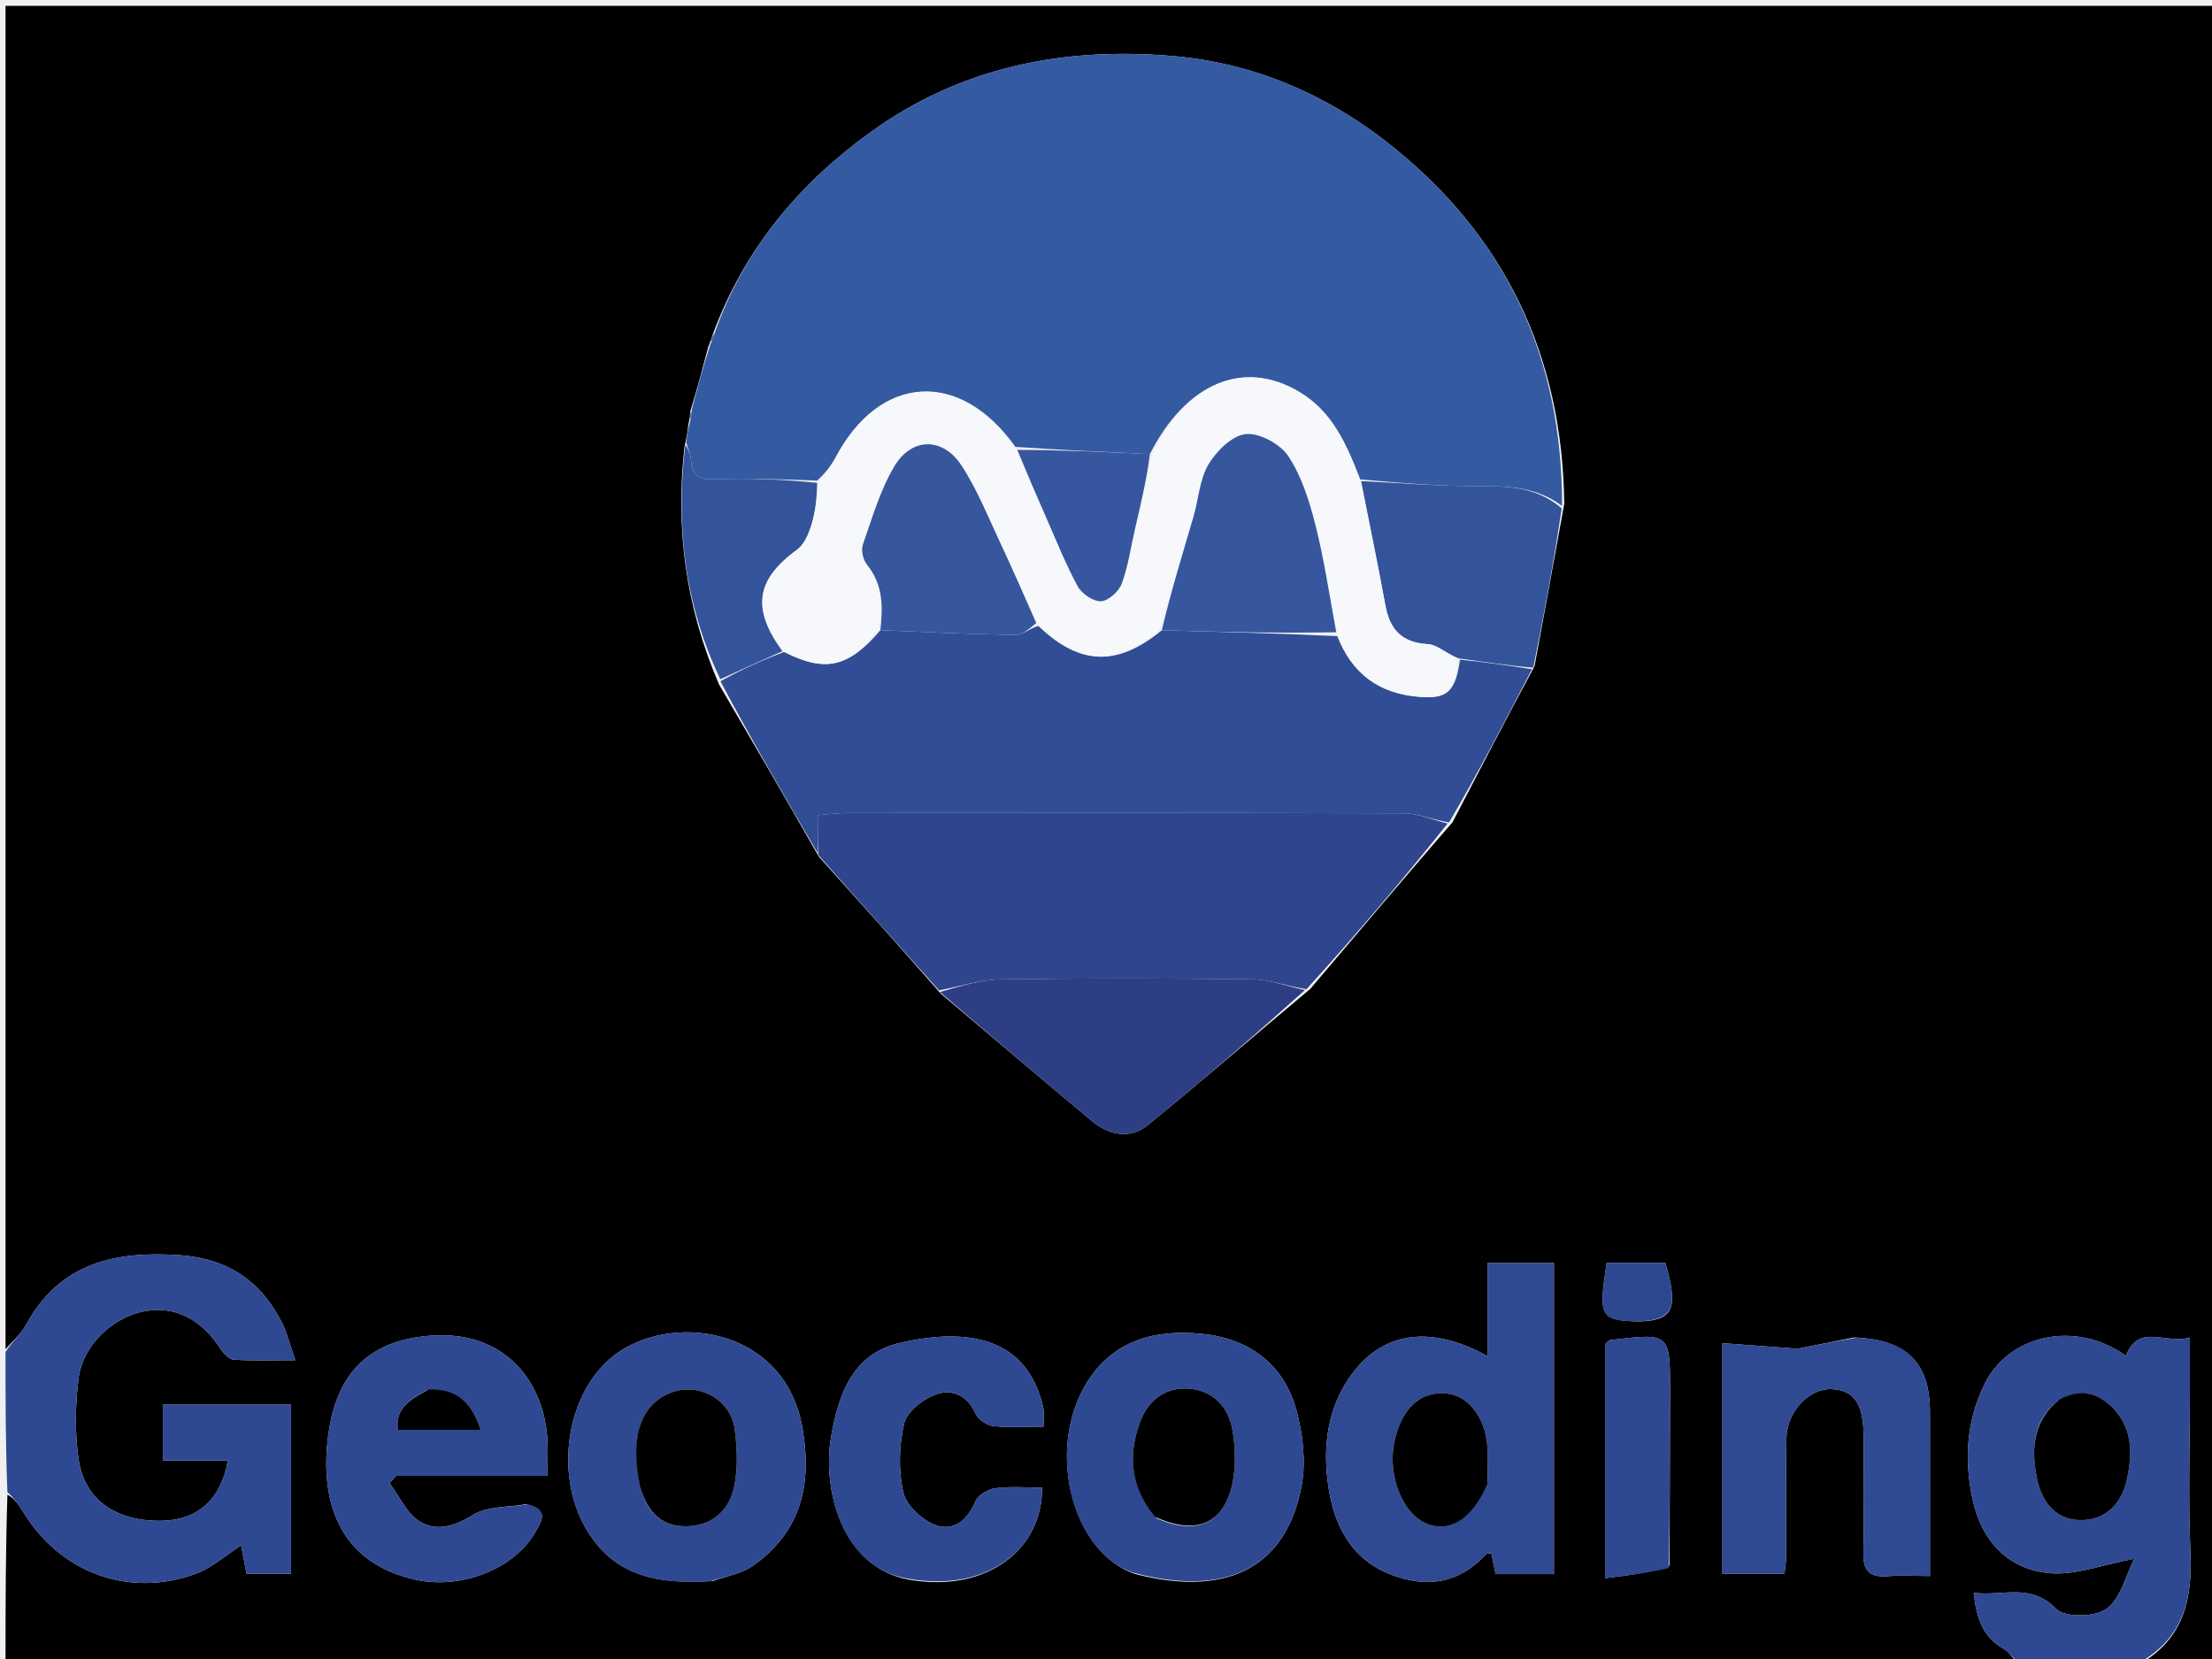
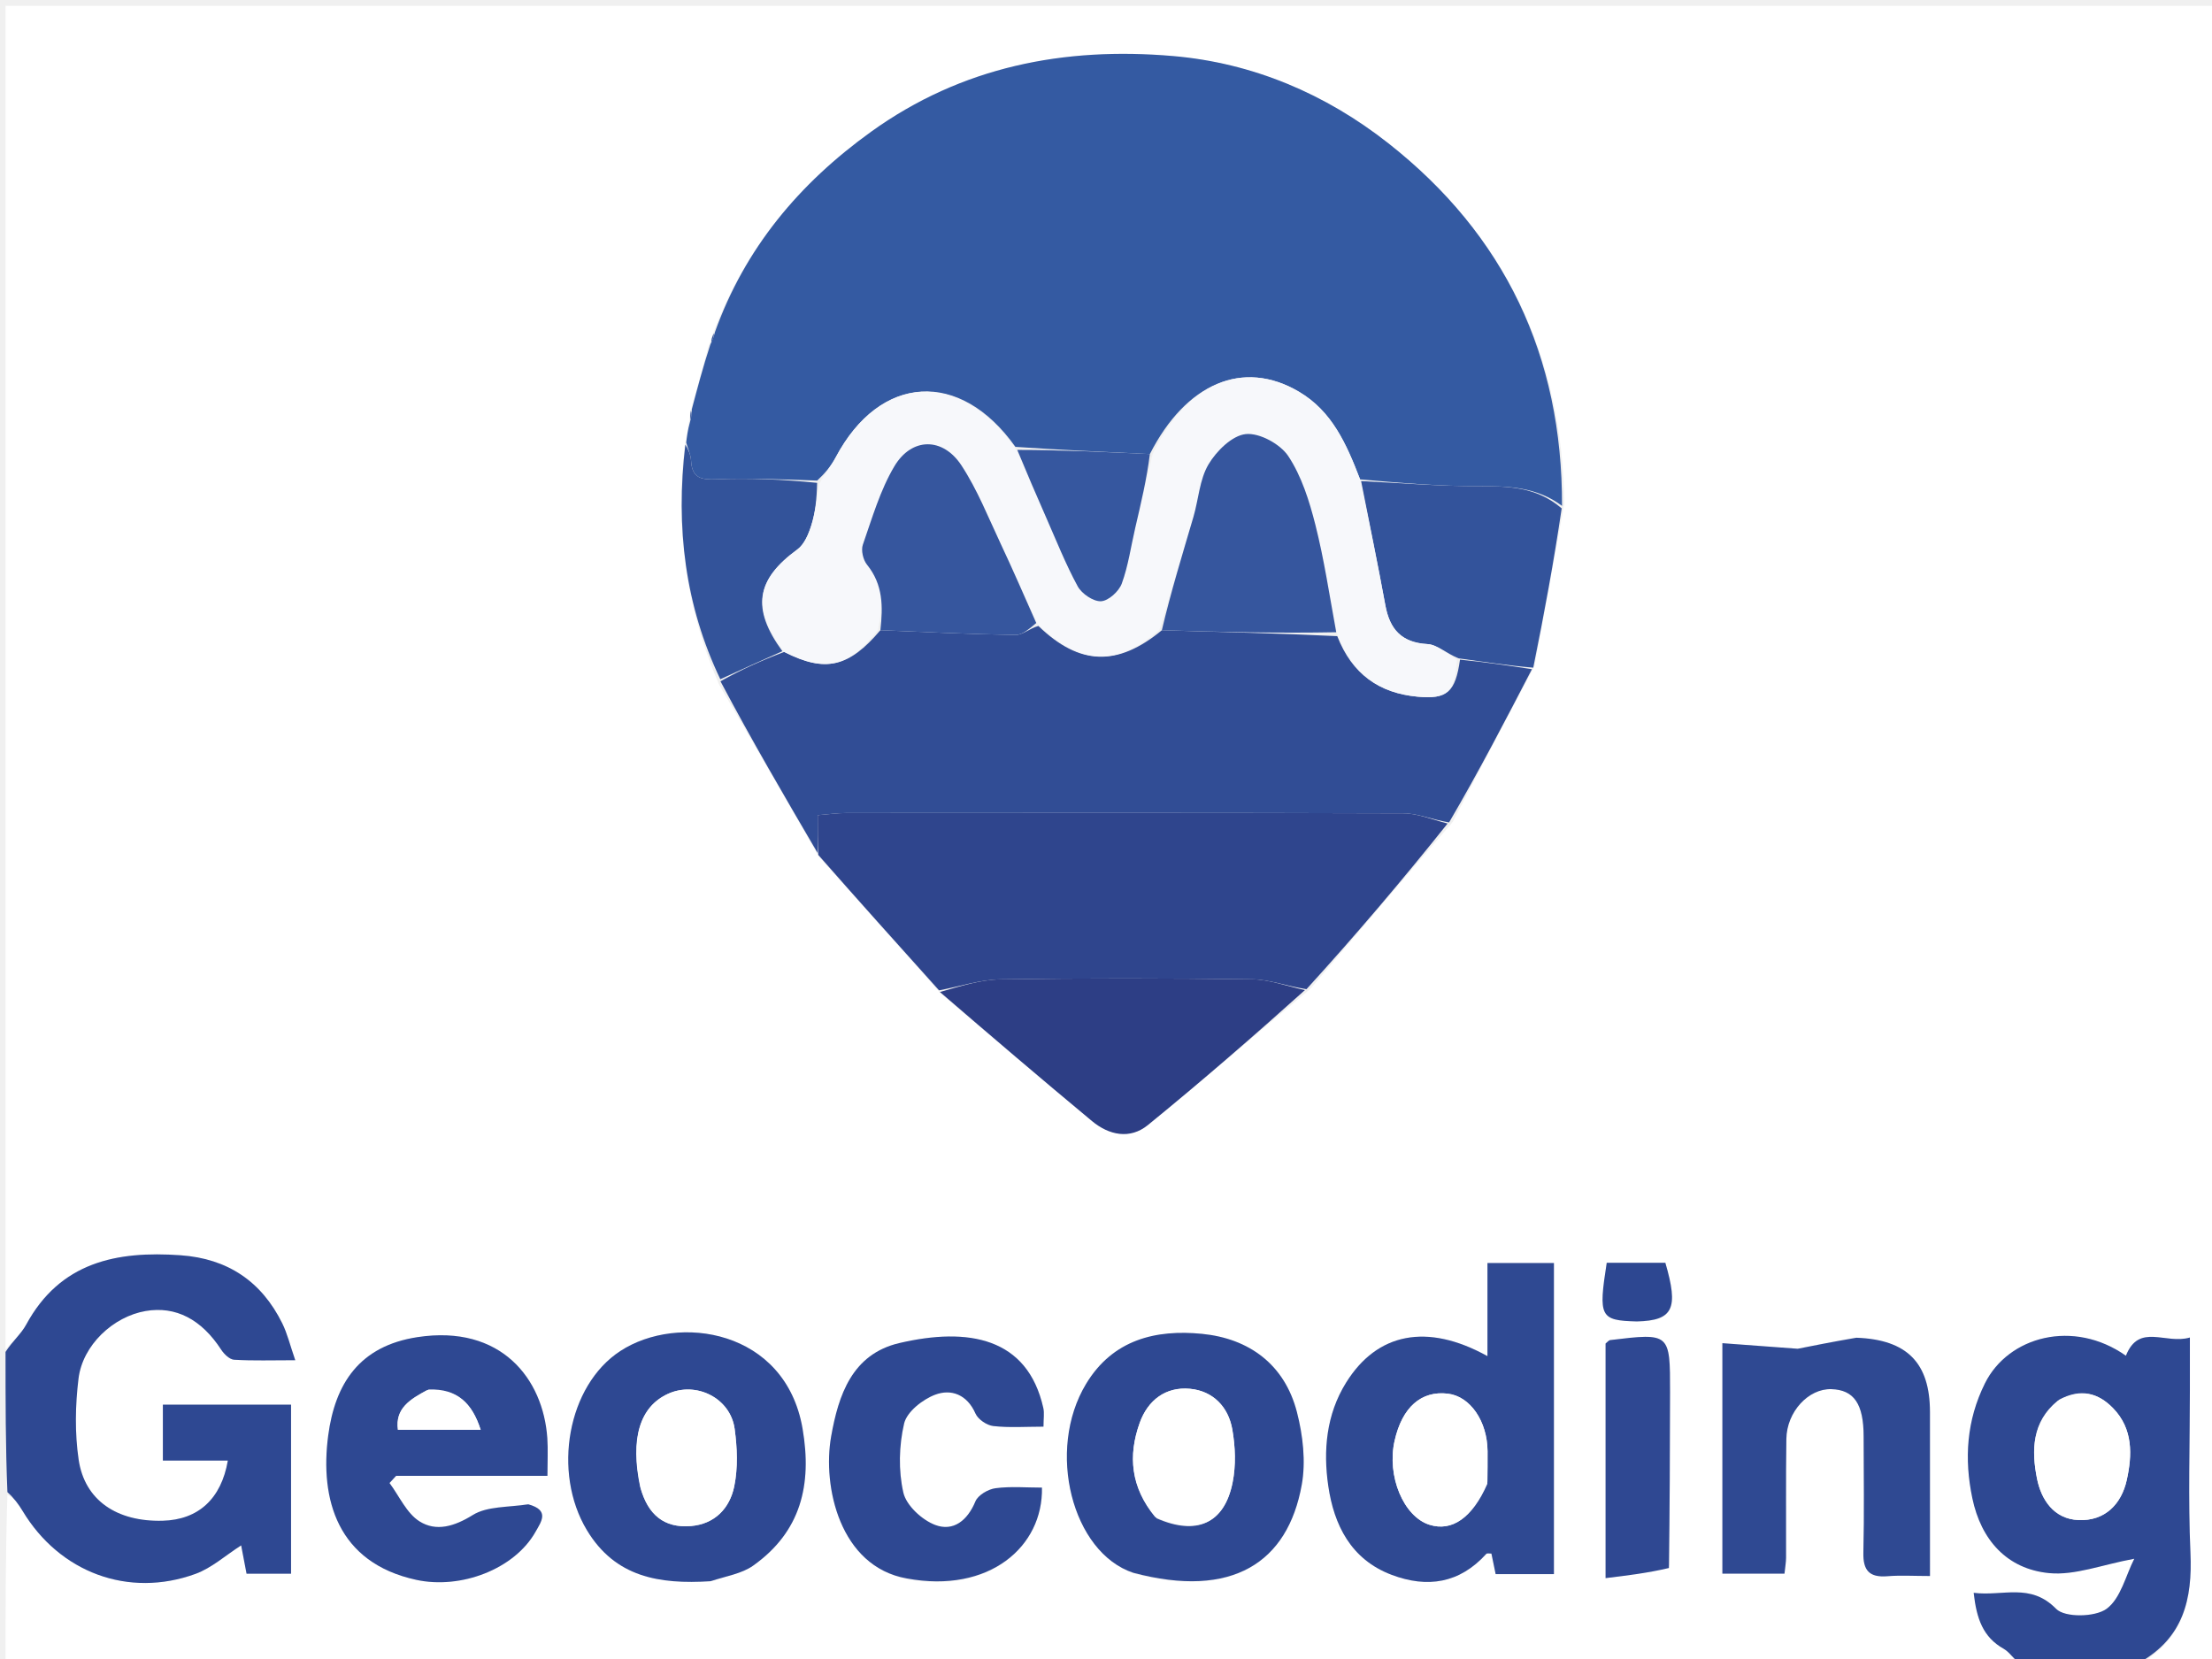
<svg xmlns="http://www.w3.org/2000/svg" version="1.1" id="Layer_1" x="0px" y="0px" width="100%" height="350" viewBox="0 0 400 300" enable-background="new 0 0 400 300" xml:space="preserve">
-   <path fill="#000000" opacity="1" stroke="none" d=" M365,301   C243.667,301 122.333,301 1,301   C1,290.915 1,280.926 1.341,270.296   C2.49,270.85 3.356,272.011 4.098,273.245   C10.772,284.345 23.209,289.026 35.351,284.608   C38.28,283.542 40.77,281.268 43.608,279.457   C44.004,281.534 44.302,283.099 44.583,284.571   C47.534,284.571 50.084,284.571 52.631,284.571   C52.631,274.254 52.631,264.362 52.631,254   C48.472,254 44.678,254 40.884,254   C37.105,254 33.327,254 29.452,254   C29.452,257.668 29.452,260.683 29.452,264.115   C33.648,264.115 37.397,264.115 41.202,264.115   C40.005,271.085 35.819,274.826 29.427,274.997   C21.154,275.219 15.297,271.319 14.218,263.933   C13.519,259.15 13.608,254.125 14.195,249.312   C14.939,243.201 20.504,238.068 26.341,237.071   C31.776,236.143 36.43,238.577 39.989,244.051   C40.513,244.857 41.507,245.833 42.334,245.883   C45.758,246.089 49.202,245.969 53.392,245.969   C52.446,243.239 51.962,241.169 51.046,239.312   C47.298,231.716 41.168,227.596 32.664,226.992   C21.087,226.17 10.877,228.216 4.728,239.545   C3.823,241.213 2.259,242.524 1,244   C1,163.038 1,82.076 1,1.057   C134.233,1.057 267.466,1.057 400.849,1.057   C400.849,101 400.849,201 400.849,301   C396.611,301 392.28,301 387.348,300.65   C394.829,296.175 396.475,289.197 396.103,280.805   C395.669,271.003 396.002,261.168 396.002,251.347   C396.002,248.412 396.002,245.476 396.002,241.865   C391.592,243.172 386.812,239.166 384.431,245.158   C374.953,238.479 363.165,241.648 358.937,250.159   C355.61,256.856 355.171,263.816 356.661,270.928   C358.237,278.458 362.908,283.735 370.556,284.47   C375.212,284.917 380.1,282.949 385.945,281.871   C384.405,284.884 383.503,289.054 380.93,290.93   C378.849,292.446 373.386,292.539 371.81,290.928   C367.156,286.17 362.222,288.696 356.904,288.034   C357.426,292.69 358.57,296.037 362.324,298.15   C363.408,298.759 364.118,300.031 365,301  M236.929,178.837   C245.33,168.911 253.732,158.985 262.672,148.671   C267.457,139.45 272.242,130.229 277.497,120.462   C279.246,110.969 280.995,101.476 282.872,91.083   C282.541,64.343 272.073,42.433 251.058,25.907   C239.69,16.966 226.544,11.372 212.1,10.132   C192.474,8.447 173.929,12.019 157.518,23.827   C144.529,33.172 134.698,44.894 128.883,60.475   C128.74,60.987 128.597,61.5 128.085,62.7   C127.089,66.479 126.094,70.258 124.795,74.474   C124.786,74.984 124.777,75.495 124.472,76.774   C124.344,77.86 124.216,78.946 123.777,80.781   C122.148,95.4 123.894,109.525 130.016,123.757   C135.966,133.929 141.917,144.102 148.07,154.907   C155.317,162.967 162.564,171.027 170.131,179.684   C179.236,187.373 188.303,195.108 197.468,202.725   C200.561,205.296 204.349,206.07 207.565,203.452   C217.305,195.525 226.788,187.281 236.929,178.837  M281,261.5   C281,250.44 281,239.38 281,228.394   C276.554,228.394 272.989,228.394 268.978,228.394   C268.978,234.178 268.978,239.585 268.978,245.23   C258.061,239.181 249.012,241.01 243.407,250.038   C239.815,255.822 239.267,262.33 240.191,268.692   C241.212,275.726 244.268,281.993 251.647,284.778   C258.143,287.23 263.949,286.313 268.768,280.994   C268.918,280.829 269.378,280.945 269.696,280.942   C269.954,282.195 270.213,283.448 270.461,284.654   C273.937,284.654 277.187,284.654 281,284.654   C281,277.048 281,269.774 281,261.5  M128.913,285.899   C131.365,284.996 134.155,284.569 136.208,283.107   C144.809,276.987 146.876,268.537 145.131,258.353   C142.059,240.42 122.638,237.478 112.169,244.31   C102.614,250.546 99.841,266.253 106.127,276.697   C111.249,285.208 119.193,286.523 128.913,285.899  M95.109,272.011   C91.859,272.594 88.096,272.349 85.49,273.967   C82.144,276.045 78.866,277.003 75.865,275.115   C73.527,273.645 72.209,270.551 70.438,268.178   C70.836,267.745 71.233,267.312 71.63,266.879   C80.557,266.879 89.485,266.879 98.993,266.879   C98.993,264.291 99.116,262.169 98.972,260.065   C98.241,249.333 90.608,239.492 75.503,241.794   C64.984,243.397 60.591,250.208 59.349,259.589   C57.823,271.12 61.011,282.577 75.25,285.682   C83.356,287.449 93.069,283.735 96.86,276.967   C97.86,275.182 99.464,273.101 95.109,272.011  M205.252,284.627   C222.859,289.163 232.879,282.556 235.401,268.481   C236.156,264.271 235.608,259.544 234.525,255.346   C232.303,246.737 225.875,242.042 217.368,241.201   C209.033,240.376 201.252,242.216 196.401,250.242   C189.131,262.271 193.879,280.754 205.252,284.627  M335.306,241.857   C331.386,242.641 327.465,243.424 325.084,243.899   C319.676,243.498 315.526,243.19 311.461,242.888   C311.461,257.522 311.461,271.087 311.461,284.56   C315.491,284.56 319.054,284.56 322.693,284.56   C322.82,283.321 322.973,282.506 322.976,281.69   C323.001,274.527 322.923,267.362 323.031,260.2   C323.106,255.281 327.04,251.072 331.174,251.203   C335.263,251.332 336.999,253.869 337.004,259.75   C337.011,266.747 337.129,273.746 336.957,280.739   C336.877,283.999 338.044,285.291 341.301,285.03   C343.71,284.837 346.148,284.992 349.001,284.992   C349.001,274.585 349.011,264.95 348.998,255.315   C348.985,246.475 344.88,242.238 335.306,241.857  M164.309,285.643   C178.902,288.206 188.65,279.653 188.416,269.008   C185.62,269.008 182.777,268.753 180.016,269.118   C178.685,269.294 176.853,270.368 176.384,271.504   C174.951,274.976 172.371,276.996 169.11,275.759   C166.715,274.851 163.885,272.239 163.354,269.907   C162.446,265.923 162.561,261.416 163.492,257.419   C163.985,255.305 166.825,253.065 169.104,252.207   C172.013,251.112 174.887,252.174 176.4,255.617   C176.864,256.673 178.453,257.748 179.631,257.877   C182.559,258.2 185.547,257.984 188.695,257.984   C188.695,256.526 188.871,255.532 188.668,254.623   C185.809,241.812 175.048,239.97 162.636,242.866   C154.077,244.864 151.621,252.278 150.298,259.746   C148.694,268.806 151.868,283.27 164.309,285.643  M301.911,283.098   C301.941,272.647 301.982,262.196 301.997,251.745   C302.011,241.028 301.999,241.025 291.179,242.329   C290.903,242.362 290.665,242.703 290.339,242.954   C290.339,256.759 290.339,270.609 290.339,285.376   C294.4,284.881 298.039,284.437 301.911,283.098  M296.457,238.958   C302.6,238.791 303.562,236.617 301.147,228.349   C297.592,228.349 294.037,228.349 290.548,228.349   C289.019,238.161 289.328,238.788 296.457,238.958  z" />
-   <path fill="#2E4892" opacity="1" stroke="none" d=" M1,244.469   C2.259,242.524 3.823,241.213 4.728,239.545   C10.877,228.216 21.087,226.17 32.664,226.992   C41.168,227.596 47.298,231.716 51.046,239.312   C51.962,241.169 52.446,243.239 53.392,245.969   C49.202,245.969 45.758,246.089 42.334,245.883   C41.507,245.833 40.513,244.857 39.989,244.051   C36.43,238.577 31.776,236.143 26.341,237.071   C20.504,238.068 14.939,243.201 14.195,249.312   C13.608,254.125 13.519,259.15 14.218,263.933   C15.297,271.319 21.154,275.219 29.427,274.997   C35.819,274.826 40.005,271.085 41.202,264.115   C37.397,264.115 33.648,264.115 29.452,264.115   C29.452,260.683 29.452,257.668 29.452,254   C33.327,254 37.105,254 40.884,254   C44.678,254 48.472,254 52.631,254   C52.631,264.362 52.631,274.254 52.631,284.571   C50.084,284.571 47.534,284.571 44.583,284.571   C44.302,283.099 44.004,281.534 43.608,279.457   C40.77,281.268 38.28,283.542 35.351,284.608   C23.209,289.026 10.772,284.345 4.098,273.245   C3.356,272.011 2.49,270.85 1.341,269.828   C1,261.646 1,253.292 1,244.469  z" />
-   <path fill="#2E4892" opacity="1" stroke="none" d=" M365.468,301   C364.118,300.031 363.408,298.759 362.324,298.15   C358.57,296.037 357.426,292.69 356.904,288.034   C362.222,288.696 367.156,286.17 371.81,290.928   C373.386,292.539 378.849,292.446 380.93,290.93   C383.503,289.054 384.405,284.884 385.945,281.871   C380.1,282.949 375.212,284.917 370.556,284.47   C362.908,283.735 358.237,278.458 356.661,270.928   C355.171,263.816 355.61,256.856 358.937,250.159   C363.165,241.648 374.953,238.479 384.431,245.158   C386.812,239.166 391.592,243.172 396.002,241.865   C396.002,245.476 396.002,248.412 396.002,251.347   C396.002,261.168 395.669,271.003 396.103,280.805   C396.475,289.197 394.829,296.175 386.874,300.65   C386.556,301 386.111,301 385.35,300.807   C384.689,300.743 384.344,300.872 384,301   C377.979,301 371.958,301 365.468,301  M372.075,253.338   C367.4,257.1 367.349,262.319 368.357,267.382   C369.108,271.151 371.371,274.674 375.84,274.874   C380.657,275.089 383.626,271.971 384.584,267.639   C385.58,263.137 385.76,258.382 382.097,254.632   C379.421,251.892 376.292,251.007 372.075,253.338  z" />
-   <path fill="#000000" opacity="1" stroke="none" d=" M384.25,301   C384.344,300.872 384.689,300.743 385.017,300.807   C385,301 384.5,301 384.25,301  z" />
-   <path fill="#345AA2" opacity="1" stroke="none" d=" M124.088,80.032   C124.216,78.946 124.344,77.86 124.78,76.273   C125.091,75.193 125.094,74.615 125.098,74.037   C126.094,70.258 127.089,66.479 128.462,62.272   C128.983,61.259 129.127,60.674 129.271,60.089   C134.698,44.894 144.529,33.172 157.518,23.827   C173.929,12.019 192.474,8.447 212.1,10.132   C226.544,11.372 239.69,16.966 251.058,25.907   C272.073,42.433 282.541,64.343 282.467,91.479   C277.829,88.004 272.692,87.91 267.327,87.917   C260.264,87.926 253.199,87.335 245.947,86.683   C243.475,80.256 240.872,74.364 234.902,70.842   C224.793,64.877 214.446,69.298 207.932,82.112   C199.588,81.723 191.739,81.36 183.619,80.808   C173.595,66.681 159.109,67.637 151.118,82.71   C150.303,84.248 149.164,85.614 147.777,86.904   C141.476,86.691 135.564,86.422 129.674,86.667   C126.891,86.783 125.146,86.549 124.969,83.335   C124.908,82.221 124.395,81.133 124.088,80.032  z" />
-   <path fill="#314D95" opacity="1" stroke="none" d=" M147.868,154.274   C141.917,144.102 135.966,133.929 130.283,123.196   C134.193,121.011 137.835,119.385 141.812,117.89   C149.288,121.698 153.554,120.641 159.203,113.958   C167.645,114.31 175.653,114.7 183.665,114.816   C184.931,114.834 186.215,113.614 187.772,113.193   C195.238,120.405 202.14,120.548 210.1,113.967   C220.902,114.297 231.276,114.524 241.816,115.035   C244.491,121.922 249.405,125.332 256.316,125.978   C261.722,126.484 263.185,125.157 264.014,119.287   C268.54,119.719 272.783,120.363 277.026,121.008   C272.242,130.229 267.457,139.45 262.039,148.724   C258.872,148.185 256.34,147.085 253.804,147.077   C220.242,146.962 186.681,146.994 153.119,147.017   C151.384,147.019 149.649,147.273 147.868,147.414   C147.868,150.112 147.868,152.193 147.868,154.274  z" />
-   <path fill="#2F458D" opacity="1" stroke="none" d=" M147.969,154.59   C147.868,152.193 147.868,150.112 147.868,147.414   C149.649,147.273 151.384,147.019 153.119,147.017   C186.681,146.994 220.242,146.962 253.804,147.077   C256.34,147.085 258.872,148.185 261.77,148.918   C253.732,158.985 245.33,168.911 236.252,178.879   C232.527,178.281 229.486,177.126 226.43,177.088   C211.266,176.897 196.097,176.867 180.934,177.096   C177.217,177.152 173.518,178.392 169.811,179.087   C162.564,171.027 155.317,162.967 147.969,154.59  z" />
-   <path fill="#2F4992" opacity="1" stroke="none" d=" M281,262   C281,269.774 281,277.048 281,284.654   C277.187,284.654 273.937,284.654 270.461,284.654   C270.213,283.448 269.954,282.195 269.695,280.936   C269.378,280.945 268.918,280.829 268.768,280.994   C263.949,286.313 258.143,287.23 251.647,284.778   C244.268,281.993 241.212,275.726 240.191,268.692   C239.267,262.33 239.815,255.822 243.407,250.038   C249.012,241.01 258.061,239.181 268.978,245.23   C268.978,239.585 268.978,234.178 268.978,228.394   C272.989,228.394 276.554,228.394 281,228.394   C281,239.38 281,250.44 281,262  M268.979,267.917   C268.986,266.09 269.012,264.263 268.997,262.437   C268.954,256.992 265.865,252.513 261.833,252.021   C257.009,251.433 253.565,254.467 252.193,260.516   C250.744,266.899 253.798,274.257 258.506,275.73   C262.55,276.995 266.247,274.523 268.979,267.917  z" />
-   <path fill="#2E4892" opacity="1" stroke="none" d=" M128.475,285.935   C119.193,286.523 111.249,285.208 106.127,276.697   C99.841,266.253 102.614,250.546 112.169,244.31   C122.638,237.478 142.059,240.42 145.131,258.353   C146.876,268.537 144.809,276.987 136.208,283.107   C134.155,284.569 131.365,284.996 128.475,285.935  M115.896,269.263   C117.171,273.832 120.034,276.36 124.921,275.956   C129.301,275.594 131.964,272.701 132.77,268.793   C133.461,265.45 133.313,261.801 132.845,258.382   C132.08,252.795 125.856,249.72 120.774,252.06   C115.709,254.393 113.917,260.103 115.896,269.263  z" />
-   <path fill="#2E4892" opacity="1" stroke="none" d=" M95.54,272.027   C99.464,273.101 97.86,275.182 96.86,276.967   C93.069,283.735 83.356,287.449 75.25,285.682   C61.011,282.577 57.823,271.12 59.349,259.589   C60.591,250.208 64.984,243.397 75.503,241.794   C90.608,239.492 98.241,249.333 98.972,260.065   C99.116,262.169 98.993,264.291 98.993,266.879   C89.485,266.879 80.557,266.879 71.63,266.879   C71.233,267.312 70.836,267.745 70.438,268.178   C72.209,270.551 73.527,273.645 75.865,275.115   C78.866,277.003 82.144,276.045 85.49,273.967   C88.096,272.349 91.859,272.594 95.54,272.027  M77.158,251.41   C74.235,252.997 71.404,254.648 71.963,258.565   C76.976,258.565 81.816,258.565 86.924,258.565   C85.371,253.725 82.693,251.081 77.158,251.41  z" />
-   <path fill="#2E4892" opacity="1" stroke="none" d=" M204.922,284.405   C193.879,280.754 189.131,262.271 196.401,250.242   C201.252,242.216 209.033,240.376 217.368,241.201   C225.875,242.042 232.303,246.737 234.525,255.346   C235.608,259.544 236.156,264.271 235.401,268.481   C232.879,282.556 222.859,289.163 204.922,284.405  M209.158,274.564   C216.369,277.734 221.398,275.534 222.892,268.086   C223.511,264.999 223.386,261.603 222.839,258.481   C222.128,254.423 219.356,251.521 215.179,251.137   C210.794,250.733 207.57,253.197 206.1,257.288   C203.968,263.221 204.436,268.942 209.158,274.564  z" />
-   <path fill="#2F4992" opacity="1" stroke="none" d=" M335.701,241.907   C344.88,242.238 348.985,246.475 348.998,255.315   C349.011,264.95 349.001,274.585 349.001,284.992   C346.148,284.992 343.71,284.837 341.301,285.03   C338.044,285.291 336.877,283.999 336.957,280.739   C337.129,273.746 337.011,266.747 337.004,259.75   C336.999,253.869 335.263,251.332 331.174,251.203   C327.04,251.072 323.106,255.281 323.031,260.2   C322.923,267.362 323.001,274.527 322.976,281.69   C322.973,282.506 322.82,283.321 322.693,284.56   C319.054,284.56 315.491,284.56 311.461,284.56   C311.461,271.087 311.461,257.522 311.461,242.888   C315.526,243.19 319.676,243.498 325.084,243.899   C327.465,243.424 331.386,242.641 335.701,241.907  z" />
-   <path fill="#2D3E85" opacity="1" stroke="none" d=" M169.971,179.385   C173.518,178.392 177.217,177.152 180.934,177.096   C196.097,176.867 211.266,176.897 226.43,177.088   C229.486,177.126 232.527,178.281 235.973,179.041   C226.788,187.281 217.305,195.525 207.565,203.452   C204.349,206.07 200.561,205.296 197.468,202.725   C188.303,195.108 179.236,187.373 169.971,179.385  z" />
-   <path fill="#2E4892" opacity="1" stroke="none" d=" M163.95,285.426   C151.868,283.27 148.694,268.806 150.298,259.746   C151.621,252.278 154.077,244.864 162.636,242.866   C175.048,239.97 185.809,241.812 188.668,254.623   C188.871,255.532 188.695,256.526 188.695,257.984   C185.547,257.984 182.559,258.2 179.631,257.877   C178.453,257.748 176.864,256.673 176.4,255.617   C174.887,252.174 172.013,251.112 169.104,252.207   C166.825,253.065 163.985,255.305 163.492,257.419   C162.561,261.416 162.446,265.923 163.354,269.907   C163.885,272.239 166.715,274.851 169.11,275.759   C172.371,276.996 174.951,274.976 176.384,271.504   C176.853,270.368 178.685,269.294 180.016,269.118   C182.777,268.753 185.62,269.008 188.416,269.008   C188.65,279.653 178.902,288.206 163.95,285.426  z" />
-   <path fill="#33539B" opacity="1" stroke="none" d=" M277.261,120.735   C272.783,120.363 268.54,119.719 263.742,119.047   C261.509,118.128 259.866,116.567 258.142,116.471   C253.449,116.209 251.315,113.803 250.517,109.462   C249.138,101.96 247.604,94.487 246.135,87.002   C253.199,87.335 260.264,87.926 267.327,87.917   C272.692,87.91 277.829,88.004 282.403,91.929   C280.995,101.476 279.246,110.969 277.261,120.735  z" />
-   <path fill="#33539A" opacity="1" stroke="none" d=" M141.477,117.76   C137.835,119.385 134.193,121.011 130.256,122.826   C123.894,109.525 122.148,95.4 123.932,80.407   C124.395,81.133 124.908,82.221 124.969,83.335   C125.146,86.549 126.891,86.783 129.674,86.667   C135.564,86.422 141.476,86.691 147.761,87.314   C147.691,90.251 147.435,92.683 146.72,94.971   C146.223,96.561 145.448,98.438 144.19,99.356   C136.7,104.82 135.84,110.03 141.477,117.76  z" />
-   <path fill="#2F4892" opacity="1" stroke="none" d=" M301.794,283.546   C298.039,284.437 294.4,284.881 290.339,285.376   C290.339,270.609 290.339,256.759 290.339,242.954   C290.665,242.703 290.903,242.362 291.179,242.329   C301.999,241.025 302.011,241.028 301.997,251.745   C301.982,262.196 301.941,272.647 301.794,283.546  z" />
-   <path fill="#2D4791" opacity="1" stroke="none" d=" M296.001,238.958   C289.328,238.788 289.019,238.161 290.548,228.349   C294.037,228.349 297.592,228.349 301.149,228.352   C303.562,236.617 302.6,238.791 296.001,238.958  z" />
-   <path fill="#33539A" opacity="1" stroke="none" d=" M124.946,74.256   C125.094,74.615 125.091,75.193 124.928,75.888   C124.777,75.495 124.786,74.984 124.946,74.256  z" />
-   <path fill="#33539A" opacity="1" stroke="none" d=" M129.077,60.282   C129.127,60.674 128.983,61.259 128.646,61.928   C128.597,61.5 128.74,60.987 129.077,60.282  z" />
-   <path fill="#000000" opacity="1" stroke="none" d=" M372.387,253.096   C376.292,251.007 379.421,251.892 382.097,254.632   C385.76,258.382 385.58,263.137 384.584,267.639   C383.626,271.971 380.657,275.089 375.84,274.874   C371.371,274.674 369.108,271.151 368.357,267.382   C367.349,262.319 367.4,257.1 372.387,253.096  z" />
-   <path fill="#F7F8FB" opacity="1" stroke="none" d=" M141.812,117.89   C135.84,110.03 136.7,104.82 144.19,99.356   C145.448,98.438 146.223,96.561 146.72,94.971   C147.435,92.683 147.691,90.251 148.159,87.47   C149.164,85.614 150.303,84.248 151.118,82.71   C159.109,67.637 173.595,66.681 183.686,81.166   C185.716,85.614 187.391,89.523 189.107,93.414   C190.973,97.644 192.677,101.966 194.878,106.016   C195.611,107.364 197.703,108.792 199.102,108.723   C200.444,108.657 202.337,106.935 202.853,105.525   C204.032,102.302 204.504,98.823 205.288,95.454   C206.322,91.012 207.38,86.576 208.428,82.138   C214.446,69.298 224.793,64.877 234.902,70.842   C240.872,74.364 243.475,80.256 245.947,86.683   C247.604,94.487 249.138,101.96 250.517,109.462   C251.315,113.803 253.449,116.209 258.142,116.471   C259.866,116.567 261.509,118.128 263.46,119.26   C263.185,125.157 261.722,126.484 256.316,125.978   C249.405,125.332 244.491,121.922 241.796,114.614   C240.389,107.551 239.442,101.124 237.851,94.86   C236.761,90.57 235.366,86.118 232.969,82.491   C231.517,80.295 227.761,78.245 225.279,78.496   C222.815,78.746 219.97,81.557 218.534,83.981   C216.909,86.724 216.741,90.307 215.807,93.486   C213.807,100.292 211.722,107.073 209.672,113.865   C202.14,120.548 195.238,120.405 187.668,112.889   C185.181,107.684 183.145,102.979 180.961,98.343   C178.708,93.558 176.741,88.559 173.864,84.169   C170.492,79.025 164.864,79.055 161.727,84.329   C159.153,88.658 157.713,93.688 156.032,98.498   C155.676,99.516 156.078,101.24 156.783,102.111   C159.712,105.732 159.678,109.713 158.769,113.905   C153.554,120.641 149.288,121.698 141.812,117.89  z" />
-   <path fill="#36579F" opacity="1" stroke="none" d=" M207.932,82.112   C207.38,86.576 206.322,91.012 205.288,95.454   C204.504,98.823 204.032,102.302 202.853,105.525   C202.337,106.935 200.444,108.657 199.102,108.723   C197.703,108.792 195.611,107.364 194.878,106.016   C192.677,101.966 190.973,97.644 189.107,93.414   C187.391,89.523 185.716,85.614 183.957,81.355   C191.739,81.36 199.588,81.723 207.932,82.112  z" />
-   <path fill="#36569E" opacity="1" stroke="none" d=" M210.1,113.967   C211.722,107.073 213.807,100.292 215.807,93.486   C216.741,90.307 216.909,86.724 218.534,83.981   C219.97,81.557 222.815,78.746 225.279,78.496   C227.761,78.245 231.517,80.295 232.969,82.491   C235.366,86.118 236.761,90.57 237.851,94.86   C239.442,101.124 240.389,107.551 241.631,114.33   C231.276,114.524 220.902,114.297 210.1,113.967  z" />
-   <path fill="#36569E" opacity="1" stroke="none" d=" M159.203,113.958   C159.678,109.713 159.712,105.732 156.783,102.111   C156.078,101.24 155.676,99.516 156.032,98.498   C157.713,93.688 159.153,88.658 161.727,84.329   C164.864,79.055 170.492,79.025 173.864,84.169   C176.741,88.559 178.708,93.558 180.961,98.343   C183.145,102.979 185.181,107.684 187.387,112.663   C186.215,113.614 184.931,114.834 183.665,114.816   C175.653,114.7 167.645,114.31 159.203,113.958  z" />
-   <path fill="#000000" opacity="1" stroke="none" d=" M268.953,268.339   C266.247,274.523 262.55,276.995 258.506,275.73   C253.798,274.257 250.744,266.899 252.193,260.516   C253.565,254.467 257.009,251.433 261.833,252.021   C265.865,252.513 268.954,256.992 268.997,262.437   C269.012,264.263 268.986,266.09 268.953,268.339  z" />
-   <path fill="#000000" opacity="1" stroke="none" d=" M115.759,268.871   C113.917,260.103 115.709,254.393 120.774,252.06   C125.856,249.72 132.08,252.795 132.845,258.382   C133.313,261.801 133.461,265.45 132.77,268.793   C131.964,272.701 129.301,275.594 124.921,275.956   C120.034,276.36 117.171,273.832 115.759,268.871  z" />
-   <path fill="#000000" opacity="1" stroke="none" d=" M77.514,251.266   C82.693,251.081 85.371,253.725 86.924,258.565   C81.816,258.565 76.976,258.565 71.963,258.565   C71.404,254.648 74.235,252.997 77.514,251.266  z" />
-   <path fill="#000000" opacity="1" stroke="none" d=" M208.869,274.297   C204.436,268.942 203.968,263.221 206.1,257.288   C207.57,253.197 210.794,250.733 215.179,251.137   C219.356,251.521 222.128,254.423 222.839,258.481   C223.386,261.603 223.511,264.999 222.892,268.086   C221.398,275.534 216.369,277.734 208.869,274.297  z" />
+   <path fill="#ffffff" opacity="1" stroke="none" d=" M365,301  C243.667,301 122.333,301 1,301  C1,290.915 1,280.926 1.341,270.296  C2.49,270.85 3.356,272.011 4.098,273.245  C10.772,284.345 23.209,289.026 35.351,284.608  C38.28,283.542 40.77,281.268 43.608,279.457  C44.004,281.534 44.302,283.099 44.583,284.571  C47.534,284.571 50.084,284.571 52.631,284.571  C52.631,274.254 52.631,264.362 52.631,254  C48.472,254 44.678,254 40.884,254  C37.105,254 33.327,254 29.452,254  C29.452,257.668 29.452,260.683 29.452,264.115  C33.648,264.115 37.397,264.115 41.202,264.115  C40.005,271.085 35.819,274.826 29.427,274.997  C21.154,275.219 15.297,271.319 14.218,263.933  C13.519,259.15 13.608,254.125 14.195,249.312  C14.939,243.201 20.504,238.068 26.341,237.071  C31.776,236.143 36.43,238.577 39.989,244.051  C40.513,244.857 41.507,245.833 42.334,245.883  C45.758,246.089 49.202,245.969 53.392,245.969  C52.446,243.239 51.962,241.169 51.046,239.312  C47.298,231.716 41.168,227.596 32.664,226.992  C21.087,226.17 10.877,228.216 4.728,239.545  C3.823,241.213 2.259,242.524 1,244  C1,163.038 1,82.076 1,1.057  C134.233,1.057 267.466,1.057 400.849,1.057  C400.849,101 400.849,201 400.849,301  C396.611,301 392.28,301 387.348,300.65  C394.829,296.175 396.475,289.197 396.103,280.805  C395.669,271.003 396.002,261.168 396.002,251.347  C396.002,248.412 396.002,245.476 396.002,241.865  C391.592,243.172 386.812,239.166 384.431,245.158  C374.953,238.479 363.165,241.648 358.937,250.159  C355.61,256.856 355.171,263.816 356.661,270.928  C358.237,278.458 362.908,283.735 370.556,284.47  C375.212,284.917 380.1,282.949 385.945,281.871  C384.405,284.884 383.503,289.054 380.93,290.93  C378.849,292.446 373.386,292.539 371.81,290.928  C367.156,286.17 362.222,288.696 356.904,288.034  C357.426,292.69 358.57,296.037 362.324,298.15  C363.408,298.759 364.118,300.031 365,301 M236.929,178.837  C245.33,168.911 253.732,158.985 262.672,148.671  C267.457,139.45 272.242,130.229 277.497,120.462  C279.246,110.969 280.995,101.476 282.872,91.083  C282.541,64.343 272.073,42.433 251.058,25.907  C239.69,16.966 226.544,11.372 212.1,10.132  C192.474,8.447 173.929,12.019 157.518,23.827  C144.529,33.172 134.698,44.894 128.883,60.475  C128.74,60.987 128.597,61.5 128.085,62.7  C127.089,66.479 126.094,70.258 124.795,74.474  C124.786,74.984 124.777,75.495 124.472,76.774  C124.344,77.86 124.216,78.946 123.777,80.781  C122.148,95.4 123.894,109.525 130.016,123.757  C135.966,133.929 141.917,144.102 148.07,154.907  C155.317,162.967 162.564,171.027 170.131,179.684  C179.236,187.373 188.303,195.108 197.468,202.725  C200.561,205.296 204.349,206.07 207.565,203.452  C217.305,195.525 226.788,187.281 236.929,178.837 M281,261.5  C281,250.44 281,239.38 281,228.394  C276.554,228.394 272.989,228.394 268.978,228.394  C268.978,234.178 268.978,239.585 268.978,245.23  C258.061,239.181 249.012,241.01 243.407,250.038  C239.815,255.822 239.267,262.33 240.191,268.692  C241.212,275.726 244.268,281.993 251.647,284.778  C258.143,287.23 263.949,286.313 268.768,280.994  C268.918,280.829 269.378,280.945 269.696,280.942  C269.954,282.195 270.213,283.448 270.461,284.654  C273.937,284.654 277.187,284.654 281,284.654  C281,277.048 281,269.774 281,261.5 M128.913,285.899  C131.365,284.996 134.155,284.569 136.208,283.107  C144.809,276.987 146.876,268.537 145.131,258.353  C142.059,240.42 122.638,237.478 112.169,244.31  C102.614,250.546 99.841,266.253 106.127,276.697  C111.249,285.208 119.193,286.523 128.913,285.899 M95.109,272.011  C91.859,272.594 88.096,272.349 85.49,273.967  C82.144,276.045 78.866,277.003 75.865,275.115  C73.527,273.645 72.209,270.551 70.438,268.178  C70.836,267.745 71.233,267.312 71.63,266.879  C80.557,266.879 89.485,266.879 98.993,266.879  C98.993,264.291 99.116,262.169 98.972,260.065  C98.241,249.333 90.608,239.492 75.503,241.794  C64.984,243.397 60.591,250.208 59.349,259.589  C57.823,271.12 61.011,282.577 75.25,285.682  C83.356,287.449 93.069,283.735 96.86,276.967  C97.86,275.182 99.464,273.101 95.109,272.011 M205.252,284.627  C222.859,289.163 232.879,282.556 235.401,268.481  C236.156,264.271 235.608,259.544 234.525,255.346  C232.303,246.737 225.875,242.042 217.368,241.201  C209.033,240.376 201.252,242.216 196.401,250.242  C189.131,262.271 193.879,280.754 205.252,284.627 M335.306,241.857  C331.386,242.641 327.465,243.424 325.084,243.899  C319.676,243.498 315.526,243.19 311.461,242.888  C311.461,257.522 311.461,271.087 311.461,284.56  C315.491,284.56 319.054,284.56 322.693,284.56  C322.82,283.321 322.973,282.506 322.976,281.69  C323.001,274.527 322.923,267.362 323.031,260.2  C323.106,255.281 327.04,251.072 331.174,251.203  C335.263,251.332 336.999,253.869 337.004,259.75  C337.011,266.747 337.129,273.746 336.957,280.739  C336.877,283.999 338.044,285.291 341.301,285.03  C343.71,284.837 346.148,284.992 349.001,284.992  C349.001,274.585 349.011,264.95 348.998,255.315  C348.985,246.475 344.88,242.238 335.306,241.857 M164.309,285.643  C178.902,288.206 188.65,279.653 188.416,269.008  C185.62,269.008 182.777,268.753 180.016,269.118  C178.685,269.294 176.853,270.368 176.384,271.504  C174.951,274.976 172.371,276.996 169.11,275.759  C166.715,274.851 163.885,272.239 163.354,269.907  C162.446,265.923 162.561,261.416 163.492,257.419  C163.985,255.305 166.825,253.065 169.104,252.207  C172.013,251.112 174.887,252.174 176.4,255.617  C176.864,256.673 178.453,257.748 179.631,257.877  C182.559,258.2 185.547,257.984 188.695,257.984  C188.695,256.526 188.871,255.532 188.668,254.623  C185.809,241.812 175.048,239.97 162.636,242.866  C154.077,244.864 151.621,252.278 150.298,259.746  C148.694,268.806 151.868,283.27 164.309,285.643 M301.911,283.098  C301.941,272.647 301.982,262.196 301.997,251.745  C302.011,241.028 301.999,241.025 291.179,242.329  C290.903,242.362 290.665,242.703 290.339,242.954  C290.339,256.759 290.339,270.609 290.339,285.376  C294.4,284.881 298.039,284.437 301.911,283.098 M296.457,238.958  C302.6,238.791 303.562,236.617 301.147,228.349  C297.592,228.349 294.037,228.349 290.548,228.349  C289.019,238.161 289.328,238.788 296.457,238.958 z" />
+   <path fill="#2E4892" opacity="1" stroke="none" d=" M1,244.469  C2.259,242.524 3.823,241.213 4.728,239.545  C10.877,228.216 21.087,226.17 32.664,226.992  C41.168,227.596 47.298,231.716 51.046,239.312  C51.962,241.169 52.446,243.239 53.392,245.969  C49.202,245.969 45.758,246.089 42.334,245.883  C41.507,245.833 40.513,244.857 39.989,244.051  C36.43,238.577 31.776,236.143 26.341,237.071  C20.504,238.068 14.939,243.201 14.195,249.312  C13.608,254.125 13.519,259.15 14.218,263.933  C15.297,271.319 21.154,275.219 29.427,274.997  C35.819,274.826 40.005,271.085 41.202,264.115  C37.397,264.115 33.648,264.115 29.452,264.115  C29.452,260.683 29.452,257.668 29.452,254  C33.327,254 37.105,254 40.884,254  C44.678,254 48.472,254 52.631,254  C52.631,264.362 52.631,274.254 52.631,284.571  C50.084,284.571 47.534,284.571 44.583,284.571  C44.302,283.099 44.004,281.534 43.608,279.457  C40.77,281.268 38.28,283.542 35.351,284.608  C23.209,289.026 10.772,284.345 4.098,273.245  C3.356,272.011 2.49,270.85 1.341,269.828  C1,261.646 1,253.292 1,244.469 z" />
+   <path fill="#2E4892" opacity="1" stroke="none" d=" M365.468,301  C364.118,300.031 363.408,298.759 362.324,298.15  C358.57,296.037 357.426,292.69 356.904,288.034  C362.222,288.696 367.156,286.17 371.81,290.928  C373.386,292.539 378.849,292.446 380.93,290.93  C383.503,289.054 384.405,284.884 385.945,281.871  C380.1,282.949 375.212,284.917 370.556,284.47  C362.908,283.735 358.237,278.458 356.661,270.928  C355.171,263.816 355.61,256.856 358.937,250.159  C363.165,241.648 374.953,238.479 384.431,245.158  C386.812,239.166 391.592,243.172 396.002,241.865  C396.002,245.476 396.002,248.412 396.002,251.347  C396.002,261.168 395.669,271.003 396.103,280.805  C396.475,289.197 394.829,296.175 386.874,300.65  C386.556,301 386.111,301 385.35,300.807  C384.689,300.743 384.344,300.872 384,301  C377.979,301 371.958,301 365.468,301 M372.075,253.338  C367.4,257.1 367.349,262.319 368.357,267.382  C369.108,271.151 371.371,274.674 375.84,274.874  C380.657,275.089 383.626,271.971 384.584,267.639  C385.58,263.137 385.76,258.382 382.097,254.632  C379.421,251.892 376.292,251.007 372.075,253.338 z" />
+   <path fill="#000000" opacity="1" stroke="none" d=" M384.25,301  C384.344,300.872 384.689,300.743 385.017,300.807  C385,301 384.5,301 384.25,301 z" />
+   <path fill="#345AA2" opacity="1" stroke="none" d=" M124.088,80.032  C124.216,78.946 124.344,77.86 124.78,76.273  C125.091,75.193 125.094,74.615 125.098,74.037  C126.094,70.258 127.089,66.479 128.462,62.272  C128.983,61.259 129.127,60.674 129.271,60.089  C134.698,44.894 144.529,33.172 157.518,23.827  C173.929,12.019 192.474,8.447 212.1,10.132  C226.544,11.372 239.69,16.966 251.058,25.907  C272.073,42.433 282.541,64.343 282.467,91.479  C277.829,88.004 272.692,87.91 267.327,87.917  C260.264,87.926 253.199,87.335 245.947,86.683  C243.475,80.256 240.872,74.364 234.902,70.842  C224.793,64.877 214.446,69.298 207.932,82.112  C199.588,81.723 191.739,81.36 183.619,80.808  C173.595,66.681 159.109,67.637 151.118,82.71  C150.303,84.248 149.164,85.614 147.777,86.904  C141.476,86.691 135.564,86.422 129.674,86.667  C126.891,86.783 125.146,86.549 124.969,83.335  C124.908,82.221 124.395,81.133 124.088,80.032 z" />
+   <path fill="#314D95" opacity="1" stroke="none" d=" M147.868,154.274  C141.917,144.102 135.966,133.929 130.283,123.196  C134.193,121.011 137.835,119.385 141.812,117.89  C149.288,121.698 153.554,120.641 159.203,113.958  C167.645,114.31 175.653,114.7 183.665,114.816  C184.931,114.834 186.215,113.614 187.772,113.193  C195.238,120.405 202.14,120.548 210.1,113.967  C220.902,114.297 231.276,114.524 241.816,115.035  C244.491,121.922 249.405,125.332 256.316,125.978  C261.722,126.484 263.185,125.157 264.014,119.287  C268.54,119.719 272.783,120.363 277.026,121.008  C272.242,130.229 267.457,139.45 262.039,148.724  C258.872,148.185 256.34,147.085 253.804,147.077  C220.242,146.962 186.681,146.994 153.119,147.017  C151.384,147.019 149.649,147.273 147.868,147.414  C147.868,150.112 147.868,152.193 147.868,154.274 z" />
+   <path fill="#2F458D" opacity="1" stroke="none" d=" M147.969,154.59  C147.868,152.193 147.868,150.112 147.868,147.414  C149.649,147.273 151.384,147.019 153.119,147.017  C186.681,146.994 220.242,146.962 253.804,147.077  C256.34,147.085 258.872,148.185 261.77,148.918  C253.732,158.985 245.33,168.911 236.252,178.879  C232.527,178.281 229.486,177.126 226.43,177.088  C211.266,176.897 196.097,176.867 180.934,177.096  C177.217,177.152 173.518,178.392 169.811,179.087  C162.564,171.027 155.317,162.967 147.969,154.59 z" />
+   <path fill="#2F4992" opacity="1" stroke="none" d=" M281,262  C281,269.774 281,277.048 281,284.654  C277.187,284.654 273.937,284.654 270.461,284.654  C270.213,283.448 269.954,282.195 269.695,280.936  C269.378,280.945 268.918,280.829 268.768,280.994  C263.949,286.313 258.143,287.23 251.647,284.778  C244.268,281.993 241.212,275.726 240.191,268.692  C239.267,262.33 239.815,255.822 243.407,250.038  C249.012,241.01 258.061,239.181 268.978,245.23  C268.978,239.585 268.978,234.178 268.978,228.394  C272.989,228.394 276.554,228.394 281,228.394  C281,239.38 281,250.44 281,262 M268.979,267.917  C268.986,266.09 269.012,264.263 268.997,262.437  C268.954,256.992 265.865,252.513 261.833,252.021  C257.009,251.433 253.565,254.467 252.193,260.516  C250.744,266.899 253.798,274.257 258.506,275.73  C262.55,276.995 266.247,274.523 268.979,267.917 z" />
+   <path fill="#2E4892" opacity="1" stroke="none" d=" M128.475,285.935  C119.193,286.523 111.249,285.208 106.127,276.697  C99.841,266.253 102.614,250.546 112.169,244.31  C122.638,237.478 142.059,240.42 145.131,258.353  C146.876,268.537 144.809,276.987 136.208,283.107  C134.155,284.569 131.365,284.996 128.475,285.935 M115.896,269.263  C117.171,273.832 120.034,276.36 124.921,275.956  C129.301,275.594 131.964,272.701 132.77,268.793  C133.461,265.45 133.313,261.801 132.845,258.382  C132.08,252.795 125.856,249.72 120.774,252.06  C115.709,254.393 113.917,260.103 115.896,269.263 z" />
+   <path fill="#2E4892" opacity="1" stroke="none" d=" M95.54,272.027  C99.464,273.101 97.86,275.182 96.86,276.967  C93.069,283.735 83.356,287.449 75.25,285.682  C61.011,282.577 57.823,271.12 59.349,259.589  C60.591,250.208 64.984,243.397 75.503,241.794  C90.608,239.492 98.241,249.333 98.972,260.065  C99.116,262.169 98.993,264.291 98.993,266.879  C89.485,266.879 80.557,266.879 71.63,266.879  C71.233,267.312 70.836,267.745 70.438,268.178  C72.209,270.551 73.527,273.645 75.865,275.115  C78.866,277.003 82.144,276.045 85.49,273.967  C88.096,272.349 91.859,272.594 95.54,272.027 M77.158,251.41  C74.235,252.997 71.404,254.648 71.963,258.565  C76.976,258.565 81.816,258.565 86.924,258.565  C85.371,253.725 82.693,251.081 77.158,251.41 z" />
+   <path fill="#2E4892" opacity="1" stroke="none" d=" M204.922,284.405  C193.879,280.754 189.131,262.271 196.401,250.242  C201.252,242.216 209.033,240.376 217.368,241.201  C225.875,242.042 232.303,246.737 234.525,255.346  C235.608,259.544 236.156,264.271 235.401,268.481  C232.879,282.556 222.859,289.163 204.922,284.405 M209.158,274.564  C216.369,277.734 221.398,275.534 222.892,268.086  C223.511,264.999 223.386,261.603 222.839,258.481  C222.128,254.423 219.356,251.521 215.179,251.137  C210.794,250.733 207.57,253.197 206.1,257.288  C203.968,263.221 204.436,268.942 209.158,274.564 z" />
+   <path fill="#2F4992" opacity="1" stroke="none" d=" M335.701,241.907  C344.88,242.238 348.985,246.475 348.998,255.315  C349.011,264.95 349.001,274.585 349.001,284.992  C346.148,284.992 343.71,284.837 341.301,285.03  C338.044,285.291 336.877,283.999 336.957,280.739  C337.129,273.746 337.011,266.747 337.004,259.75  C336.999,253.869 335.263,251.332 331.174,251.203  C327.04,251.072 323.106,255.281 323.031,260.2  C322.923,267.362 323.001,274.527 322.976,281.69  C322.973,282.506 322.82,283.321 322.693,284.56  C319.054,284.56 315.491,284.56 311.461,284.56  C311.461,271.087 311.461,257.522 311.461,242.888  C315.526,243.19 319.676,243.498 325.084,243.899  C327.465,243.424 331.386,242.641 335.701,241.907 z" />
+   <path fill="#2D3E85" opacity="1" stroke="none" d=" M169.971,179.385  C173.518,178.392 177.217,177.152 180.934,177.096  C196.097,176.867 211.266,176.897 226.43,177.088  C229.486,177.126 232.527,178.281 235.973,179.041  C226.788,187.281 217.305,195.525 207.565,203.452  C204.349,206.07 200.561,205.296 197.468,202.725  C188.303,195.108 179.236,187.373 169.971,179.385 z" />
+   <path fill="#2E4892" opacity="1" stroke="none" d=" M163.95,285.426  C151.868,283.27 148.694,268.806 150.298,259.746  C151.621,252.278 154.077,244.864 162.636,242.866  C175.048,239.97 185.809,241.812 188.668,254.623  C188.871,255.532 188.695,256.526 188.695,257.984  C185.547,257.984 182.559,258.2 179.631,257.877  C178.453,257.748 176.864,256.673 176.4,255.617  C174.887,252.174 172.013,251.112 169.104,252.207  C166.825,253.065 163.985,255.305 163.492,257.419  C162.561,261.416 162.446,265.923 163.354,269.907  C163.885,272.239 166.715,274.851 169.11,275.759  C172.371,276.996 174.951,274.976 176.384,271.504  C176.853,270.368 178.685,269.294 180.016,269.118  C182.777,268.753 185.62,269.008 188.416,269.008  C188.65,279.653 178.902,288.206 163.95,285.426 z" />
+   <path fill="#33539B" opacity="1" stroke="none" d=" M277.261,120.735  C272.783,120.363 268.54,119.719 263.742,119.047  C261.509,118.128 259.866,116.567 258.142,116.471  C253.449,116.209 251.315,113.803 250.517,109.462  C249.138,101.96 247.604,94.487 246.135,87.002  C253.199,87.335 260.264,87.926 267.327,87.917  C272.692,87.91 277.829,88.004 282.403,91.929  C280.995,101.476 279.246,110.969 277.261,120.735 z" />
+   <path fill="#33539A" opacity="1" stroke="none" d=" M141.477,117.76  C137.835,119.385 134.193,121.011 130.256,122.826  C123.894,109.525 122.148,95.4 123.932,80.407  C124.395,81.133 124.908,82.221 124.969,83.335  C125.146,86.549 126.891,86.783 129.674,86.667  C135.564,86.422 141.476,86.691 147.761,87.314  C147.691,90.251 147.435,92.683 146.72,94.971  C146.223,96.561 145.448,98.438 144.19,99.356  C136.7,104.82 135.84,110.03 141.477,117.76 z" />
+   <path fill="#2F4892" opacity="1" stroke="none" d=" M301.794,283.546  C298.039,284.437 294.4,284.881 290.339,285.376  C290.339,270.609 290.339,256.759 290.339,242.954  C290.665,242.703 290.903,242.362 291.179,242.329  C301.999,241.025 302.011,241.028 301.997,251.745  C301.982,262.196 301.941,272.647 301.794,283.546 z" />
+   <path fill="#2D4791" opacity="1" stroke="none" d=" M296.001,238.958  C289.328,238.788 289.019,238.161 290.548,228.349  C294.037,228.349 297.592,228.349 301.149,228.352  C303.562,236.617 302.6,238.791 296.001,238.958 z" />
+   <path fill="#33539A" opacity="1" stroke="none" d=" M124.946,74.256  C125.094,74.615 125.091,75.193 124.928,75.888  C124.777,75.495 124.786,74.984 124.946,74.256 z" />
+   <path fill="#33539A" opacity="1" stroke="none" d=" M129.077,60.282  C129.127,60.674 128.983,61.259 128.646,61.928  C128.597,61.5 128.74,60.987 129.077,60.282 z" />
+   <path fill="#ffffff" opacity="1" stroke="none" d=" M372.387,253.096  C376.292,251.007 379.421,251.892 382.097,254.632  C385.76,258.382 385.58,263.137 384.584,267.639  C383.626,271.971 380.657,275.089 375.84,274.874  C371.371,274.674 369.108,271.151 368.357,267.382  C367.349,262.319 367.4,257.1 372.387,253.096 z" />
+   <path fill="#F7F8FB" opacity="1" stroke="none" d=" M141.812,117.89  C135.84,110.03 136.7,104.82 144.19,99.356  C145.448,98.438 146.223,96.561 146.72,94.971  C147.435,92.683 147.691,90.251 148.159,87.47  C149.164,85.614 150.303,84.248 151.118,82.71  C159.109,67.637 173.595,66.681 183.686,81.166  C185.716,85.614 187.391,89.523 189.107,93.414  C190.973,97.644 192.677,101.966 194.878,106.016  C195.611,107.364 197.703,108.792 199.102,108.723  C200.444,108.657 202.337,106.935 202.853,105.525  C204.032,102.302 204.504,98.823 205.288,95.454  C206.322,91.012 207.38,86.576 208.428,82.138  C214.446,69.298 224.793,64.877 234.902,70.842  C240.872,74.364 243.475,80.256 245.947,86.683  C247.604,94.487 249.138,101.96 250.517,109.462  C251.315,113.803 253.449,116.209 258.142,116.471  C259.866,116.567 261.509,118.128 263.46,119.26  C263.185,125.157 261.722,126.484 256.316,125.978  C249.405,125.332 244.491,121.922 241.796,114.614  C240.389,107.551 239.442,101.124 237.851,94.86  C236.761,90.57 235.366,86.118 232.969,82.491  C231.517,80.295 227.761,78.245 225.279,78.496  C222.815,78.746 219.97,81.557 218.534,83.981  C216.909,86.724 216.741,90.307 215.807,93.486  C213.807,100.292 211.722,107.073 209.672,113.865  C202.14,120.548 195.238,120.405 187.668,112.889  C185.181,107.684 183.145,102.979 180.961,98.343  C178.708,93.558 176.741,88.559 173.864,84.169  C170.492,79.025 164.864,79.055 161.727,84.329  C159.153,88.658 157.713,93.688 156.032,98.498  C155.676,99.516 156.078,101.24 156.783,102.111  C159.712,105.732 159.678,109.713 158.769,113.905  C153.554,120.641 149.288,121.698 141.812,117.89 z" />
+   <path fill="#36579F" opacity="1" stroke="none" d=" M207.932,82.112  C207.38,86.576 206.322,91.012 205.288,95.454  C204.504,98.823 204.032,102.302 202.853,105.525  C202.337,106.935 200.444,108.657 199.102,108.723  C197.703,108.792 195.611,107.364 194.878,106.016  C192.677,101.966 190.973,97.644 189.107,93.414  C187.391,89.523 185.716,85.614 183.957,81.355  C191.739,81.36 199.588,81.723 207.932,82.112 z" />
+   <path fill="#36569E" opacity="1" stroke="none" d=" M210.1,113.967  C211.722,107.073 213.807,100.292 215.807,93.486  C216.741,90.307 216.909,86.724 218.534,83.981  C219.97,81.557 222.815,78.746 225.279,78.496  C227.761,78.245 231.517,80.295 232.969,82.491  C235.366,86.118 236.761,90.57 237.851,94.86  C239.442,101.124 240.389,107.551 241.631,114.33  C231.276,114.524 220.902,114.297 210.1,113.967 z" />
+   <path fill="#36569E" opacity="1" stroke="none" d=" M159.203,113.958  C159.678,109.713 159.712,105.732 156.783,102.111  C156.078,101.24 155.676,99.516 156.032,98.498  C157.713,93.688 159.153,88.658 161.727,84.329  C164.864,79.055 170.492,79.025 173.864,84.169  C176.741,88.559 178.708,93.558 180.961,98.343  C183.145,102.979 185.181,107.684 187.387,112.663  C186.215,113.614 184.931,114.834 183.665,114.816  C175.653,114.7 167.645,114.31 159.203,113.958 z" />
+   <path fill="#ffffff" opacity="1" stroke="none" d=" M268.953,268.339  C266.247,274.523 262.55,276.995 258.506,275.73  C253.798,274.257 250.744,266.899 252.193,260.516  C253.565,254.467 257.009,251.433 261.833,252.021  C265.865,252.513 268.954,256.992 268.997,262.437  C269.012,264.263 268.986,266.09 268.953,268.339 z" />
+   <path fill="#ffffff" opacity="1" stroke="none" d=" M115.759,268.871  C113.917,260.103 115.709,254.393 120.774,252.06  C125.856,249.72 132.08,252.795 132.845,258.382  C133.313,261.801 133.461,265.45 132.77,268.793  C131.964,272.701 129.301,275.594 124.921,275.956  C120.034,276.36 117.171,273.832 115.759,268.871 z" />
+   <path fill="#ffffff" opacity="1" stroke="none" d=" M77.514,251.266  C82.693,251.081 85.371,253.725 86.924,258.565  C81.816,258.565 76.976,258.565 71.963,258.565  C71.404,254.648 74.235,252.997 77.514,251.266 z" />
+   <path fill="#ffffff" opacity="1" stroke="none" d=" M208.869,274.297  C204.436,268.942 203.968,263.221 206.1,257.288  C207.57,253.197 210.794,250.733 215.179,251.137  C219.356,251.521 222.128,254.423 222.839,258.481  C223.386,261.603 223.511,264.999 222.892,268.086  C221.398,275.534 216.369,277.734 208.869,274.297 z" />
</svg>
